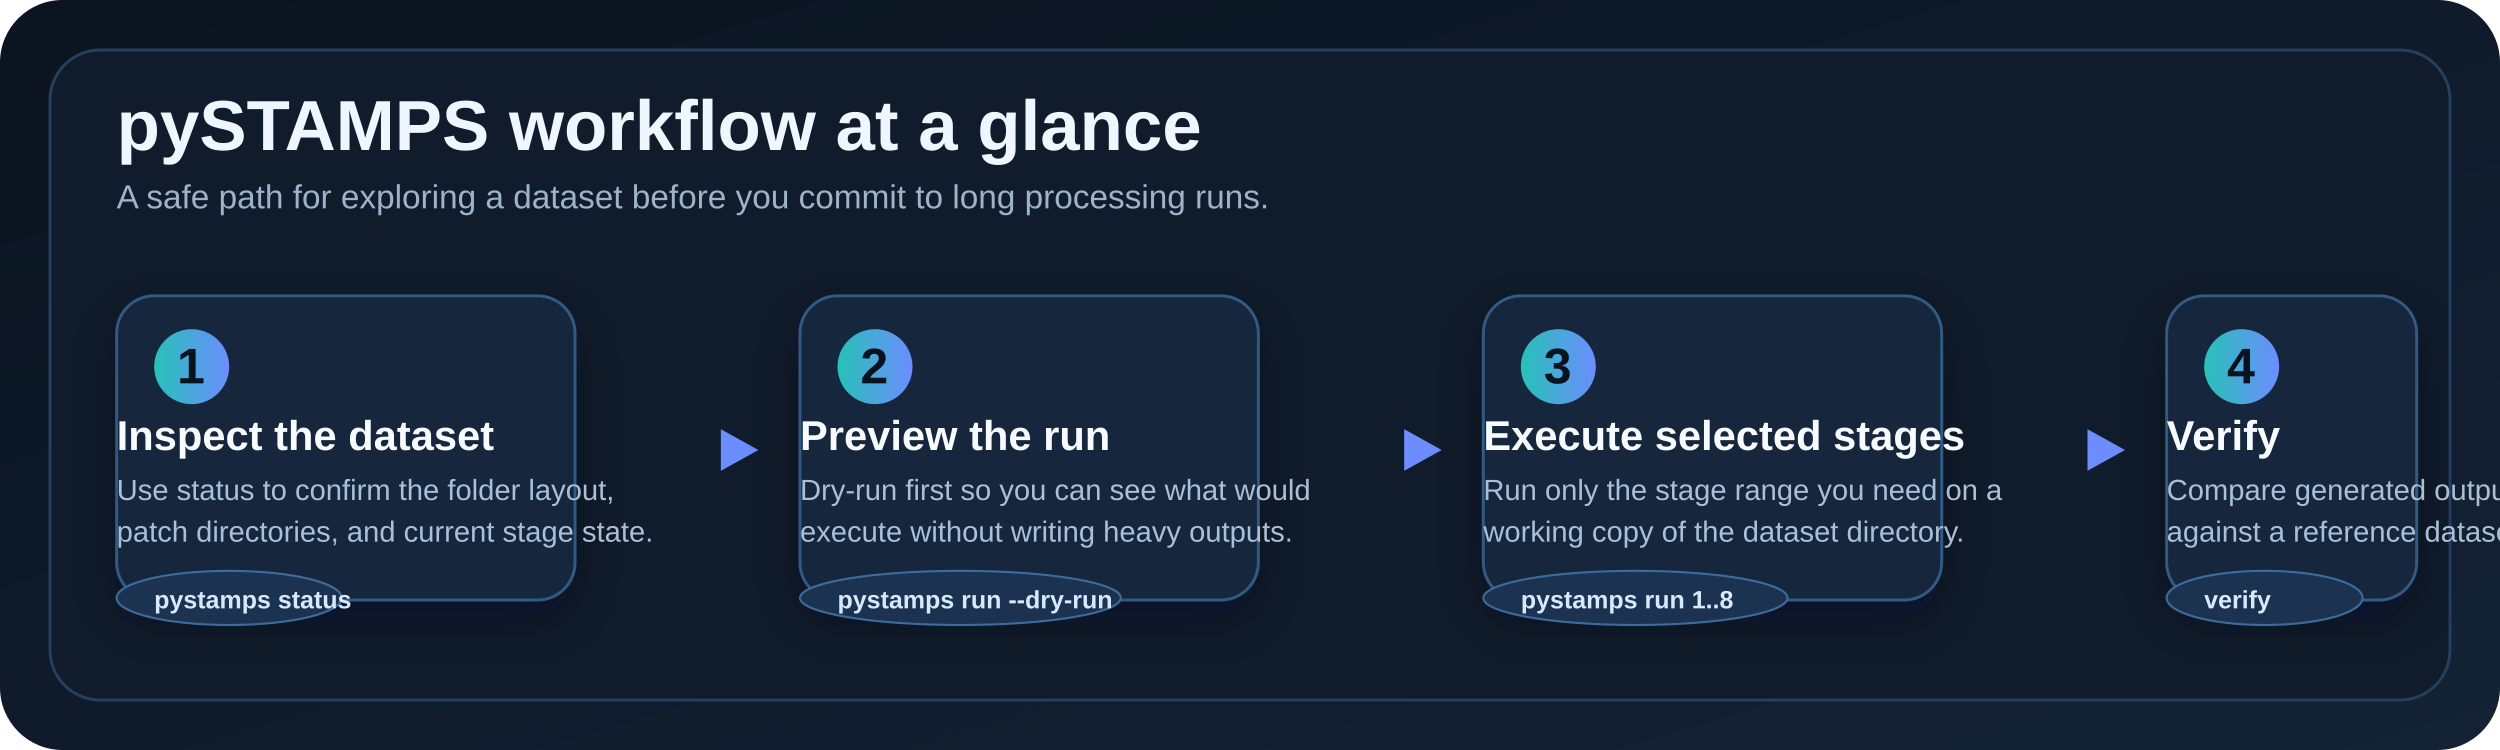
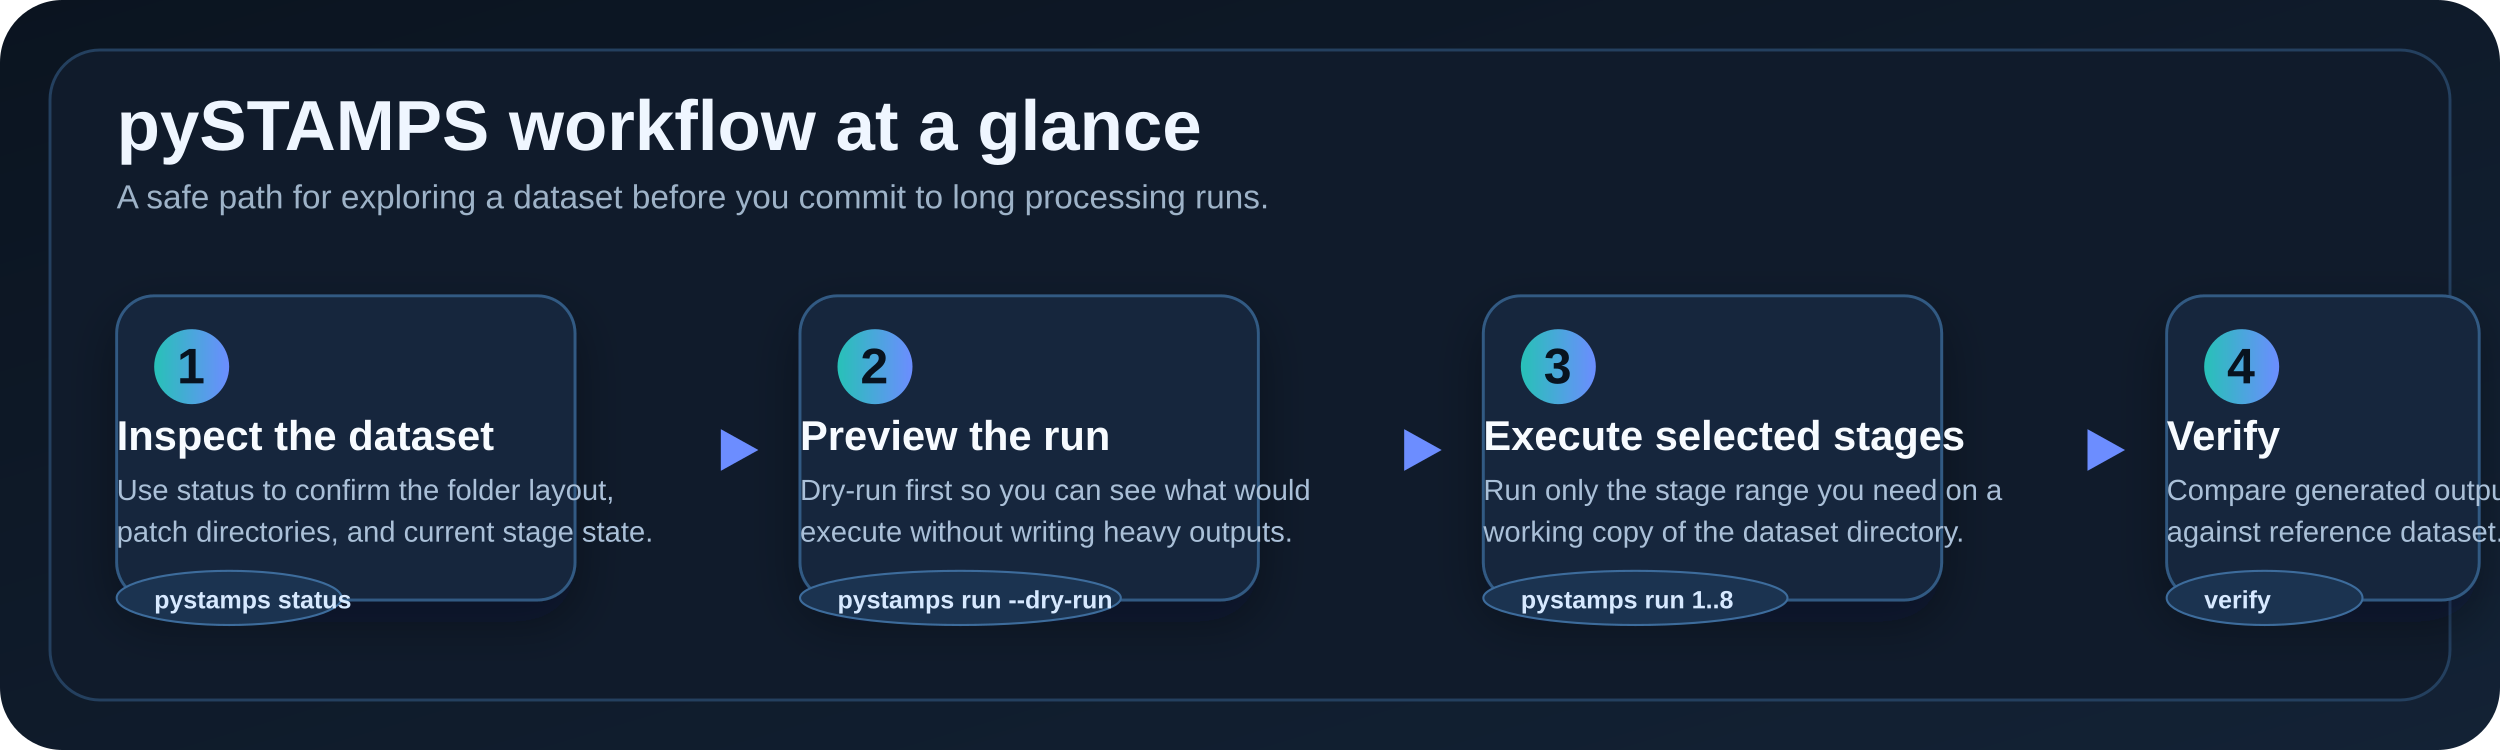
<svg xmlns="http://www.w3.org/2000/svg" width="1200" height="360" viewBox="0 0 1200 360" role="img" aria-labelledby="title desc">
  <defs>
    <linearGradient id="bg" x1="0%" y1="0%" x2="100%" y2="100%">
      <stop offset="0%" stop-color="#0b1420" />
      <stop offset="100%" stop-color="#132235" />
    </linearGradient>
    <linearGradient id="accent" x1="0%" y1="0%" x2="100%" y2="0%">
      <stop offset="0%" stop-color="#27c1b7" />
      <stop offset="100%" stop-color="#6c8dff" />
    </linearGradient>
    <filter id="shadow" x="-20%" y="-20%" width="140%" height="140%">
      <feDropShadow dx="0" dy="10" stdDeviation="12" flood-color="#081019" flood-opacity="0.35" />
    </filter>
    <style>
      .panel { fill: #101b2b; stroke: #24405f; stroke-width: 1.4; rx: 24; }
      .step { fill: #13263c; stroke: #325a83; stroke-width: 1.4; rx: 18; filter: url(#shadow); }
      .arrow { stroke: url(#accent); stroke-width: 6; fill: none; stroke-linecap: round; }
      .num { fill: #08131f; font: 700 24px Arial, Helvetica, sans-serif; }
      .title { fill: #eff6ff; font: 700 34px Arial, Helvetica, sans-serif; }
      .subtitle { fill: #9eb3c8; font: 500 16px Arial, Helvetica, sans-serif; }
      .label { fill: #f7fbff; font: 700 20px Arial, Helvetica, sans-serif; }
      .copy { fill: #aac0d8; font: 500 14px Arial, Helvetica, sans-serif; }
      .chip { fill: #1b3350; stroke: #3d6c9c; stroke-width: 1; rx: 999; }
      .chip-text { fill: #d7e9ff; font: 600 12px Arial, Helvetica, sans-serif; }
    </style>
  </defs>
  <rect width="1200" height="360" fill="url(#bg)" rx="30" />
  <rect x="24" y="24" width="1152" height="312" class="panel" />
  <text x="56" y="72" class="title">pySTAMPS workflow at a glance</text>
  <text x="56" y="100" class="subtitle">A safe path for exploring a dataset before you commit to long processing runs.</text>
  <rect x="56" y="142" width="220" height="146" class="step" />
  <circle cx="92" cy="176" r="18" fill="url(#accent)" />
  <text x="85" y="184" class="num">1</text>
  <text x="56" y="216" class="label">Inspect the dataset</text>
  <text x="56" y="240" class="copy">Use status to confirm the folder layout,</text>
  <text x="56" y="260" class="copy">patch directories, and current stage state.</text>
  <rect x="56" y="274" width="108" height="26" class="chip" />
  <text x="74" y="292" class="chip-text">pystamps status</text>
  <path d="M 286 216 C 320 216, 332 216, 364 216" class="arrow" />
  <polygon points="364,216 346,206 346,226" fill="#6c8dff" />
  <rect x="384" y="142" width="220" height="146" class="step" />
  <circle cx="420" cy="176" r="18" fill="url(#accent)" />
  <text x="413" y="184" class="num">2</text>
  <text x="384" y="216" class="label">Preview the run</text>
  <text x="384" y="240" class="copy">Dry-run first so you can see what would</text>
  <text x="384" y="260" class="copy">execute without writing heavy outputs.</text>
  <rect x="384" y="274" width="154" height="26" class="chip" />
  <text x="402" y="292" class="chip-text">pystamps run --dry-run</text>
  <path d="M 614 216 C 648 216, 660 216, 692 216" class="arrow" />
  <polygon points="692,216 674,206 674,226" fill="#6c8dff" />
  <rect x="712" y="142" width="220" height="146" class="step" />
  <circle cx="748" cy="176" r="18" fill="url(#accent)" />
  <text x="741" y="184" class="num">3</text>
  <text x="712" y="216" class="label">Execute selected stages</text>
  <text x="712" y="240" class="copy">Run only the stage range you need on a</text>
  <text x="712" y="260" class="copy">working copy of the dataset directory.</text>
  <rect x="712" y="274" width="146" height="26" class="chip" />
  <text x="730" y="292" class="chip-text">pystamps run 1..8</text>
  <path d="M 942 216 C 976 216, 988 216, 1020 216" class="arrow" />
  <polygon points="1020,216 1002,206 1002,226" fill="#6c8dff" />
-   <rect x="1040" y="142" width="120" height="146" class="step" />
+   <rect x="1040" y="142" width="150" height="146" class="step" />
  <circle cx="1076" cy="176" r="18" fill="url(#accent)" />
  <text x="1069" y="184" class="num">4</text>
  <text x="1040" y="216" class="label">Verify</text>
  <text x="1040" y="240" class="copy">Compare generated outputs</text>
-   <text x="1040" y="260" class="copy">against a reference dataset.</text>
+   <text x="1040" y="260" class="copy">against reference dataset.</text>
  <rect x="1040" y="274" width="94" height="26" class="chip" />
  <text x="1058" y="292" class="chip-text">verify</text>
</svg>
